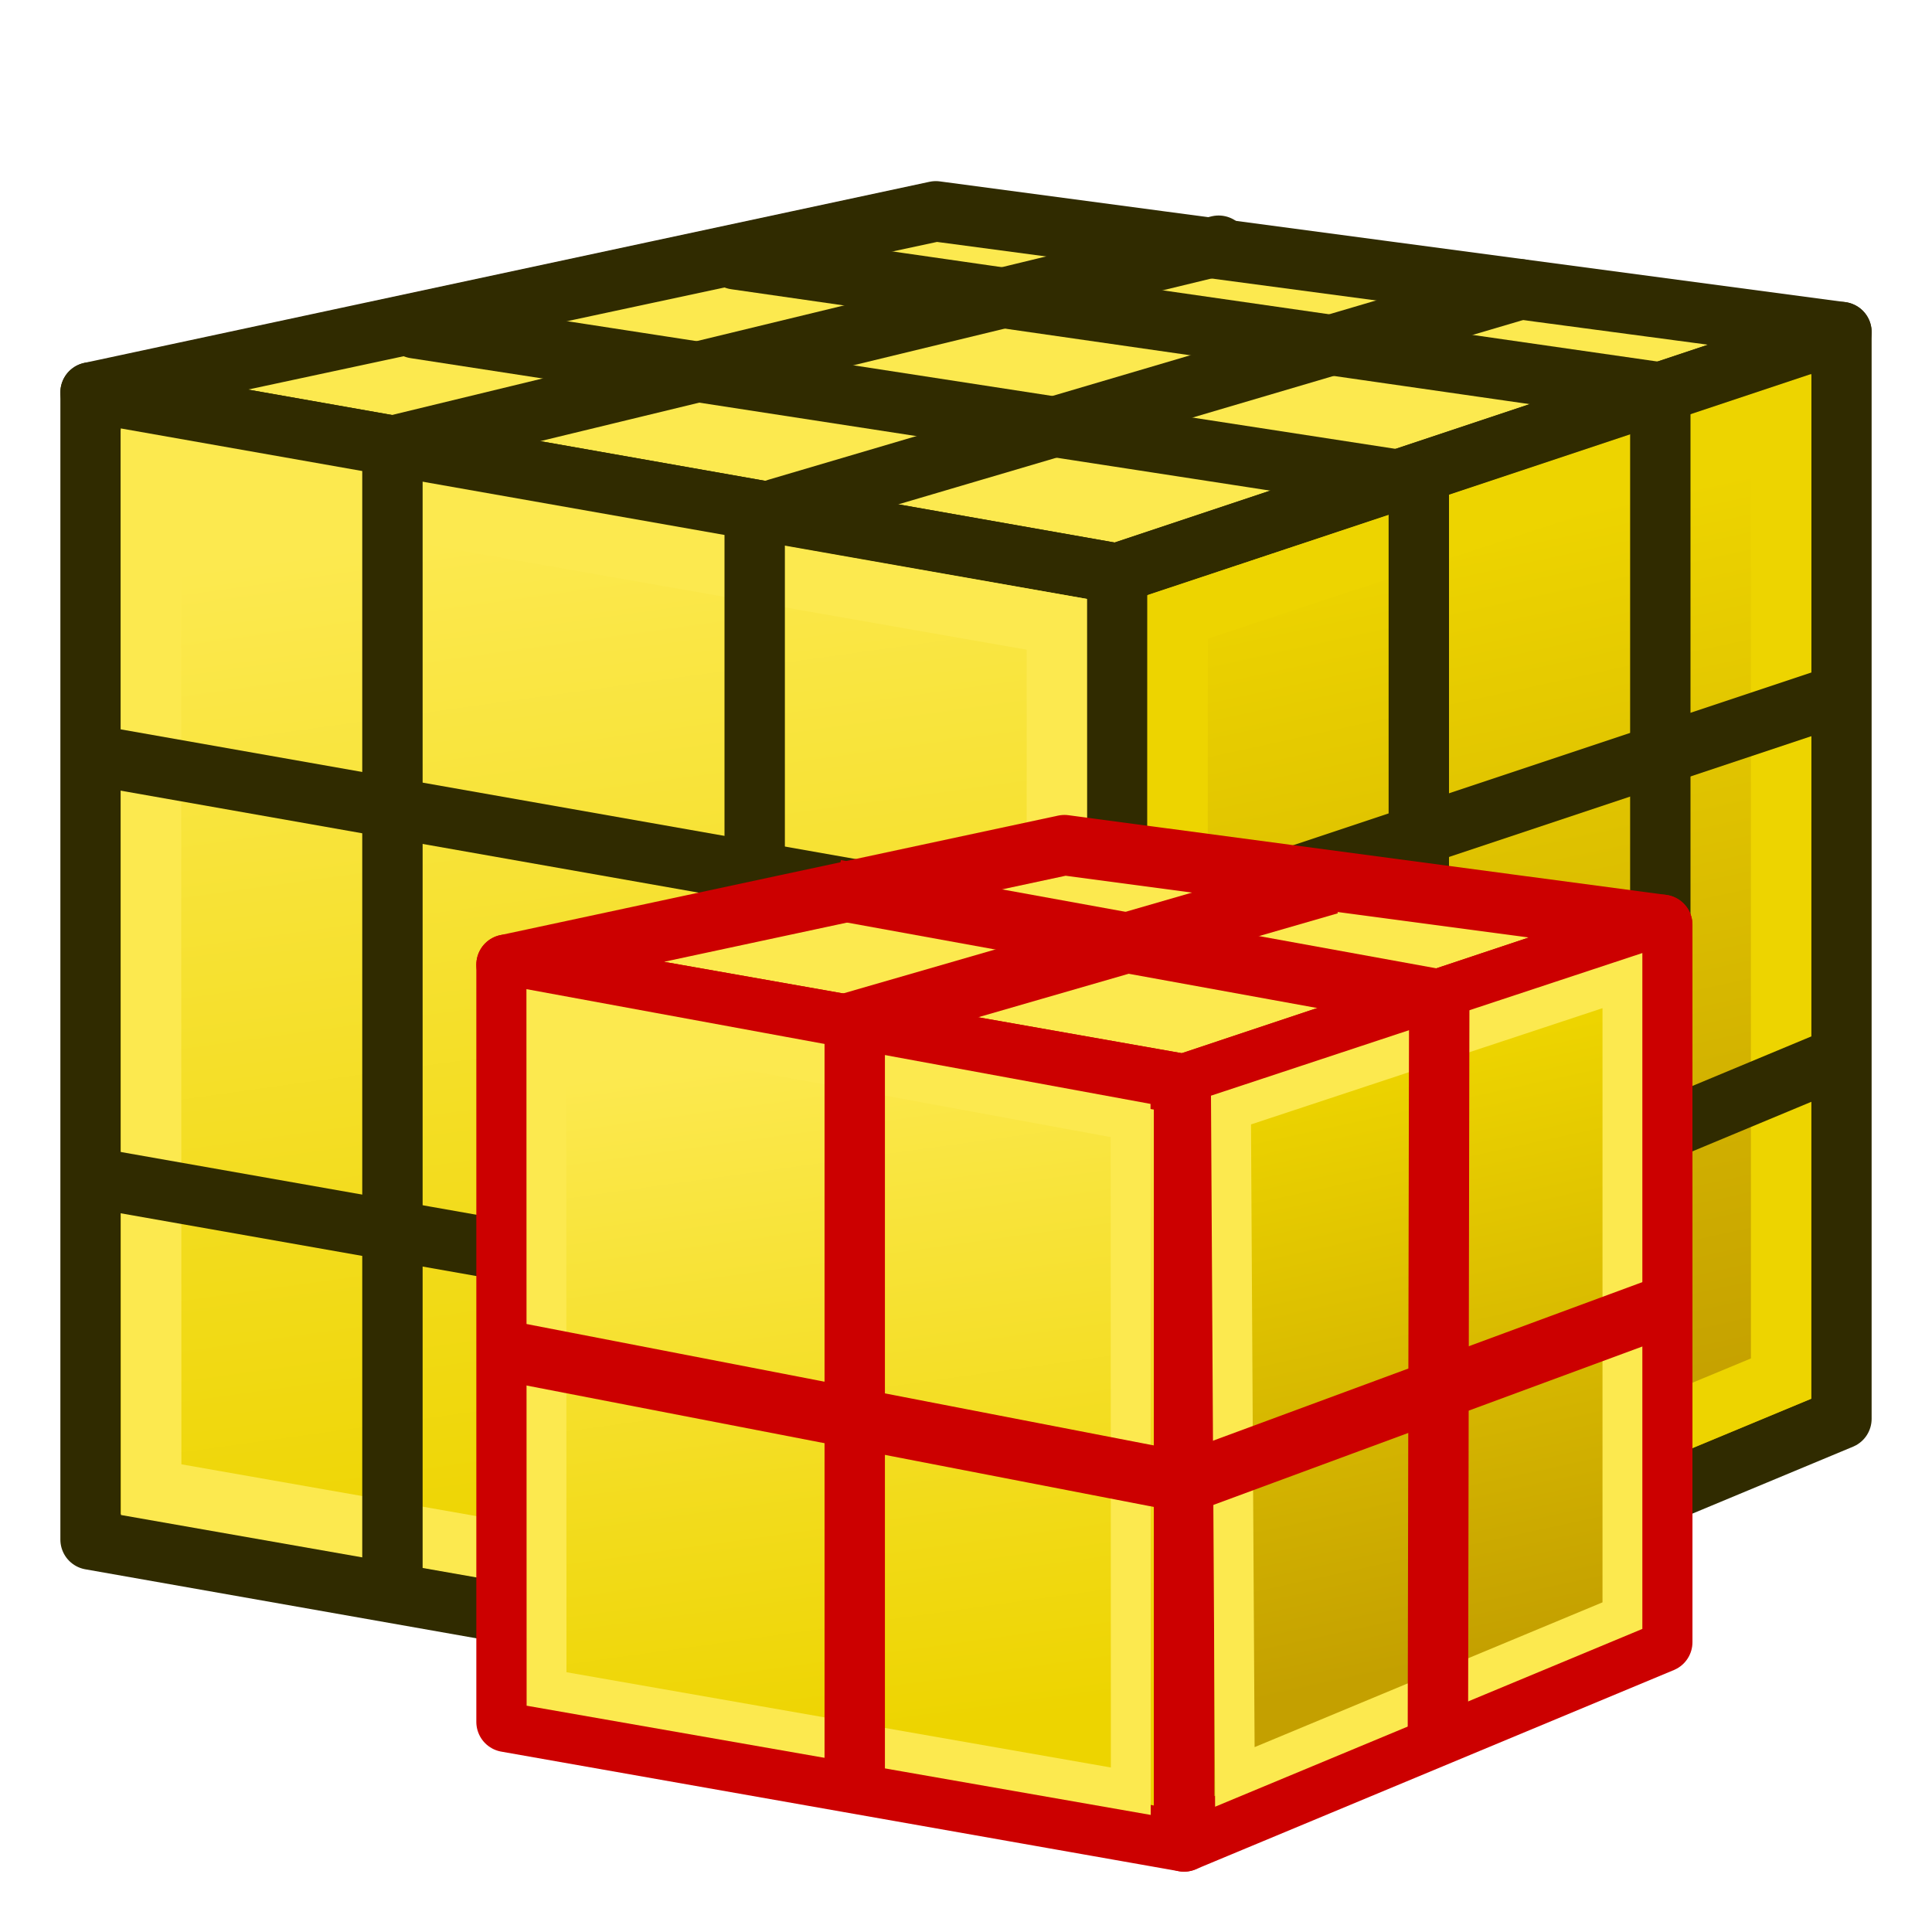
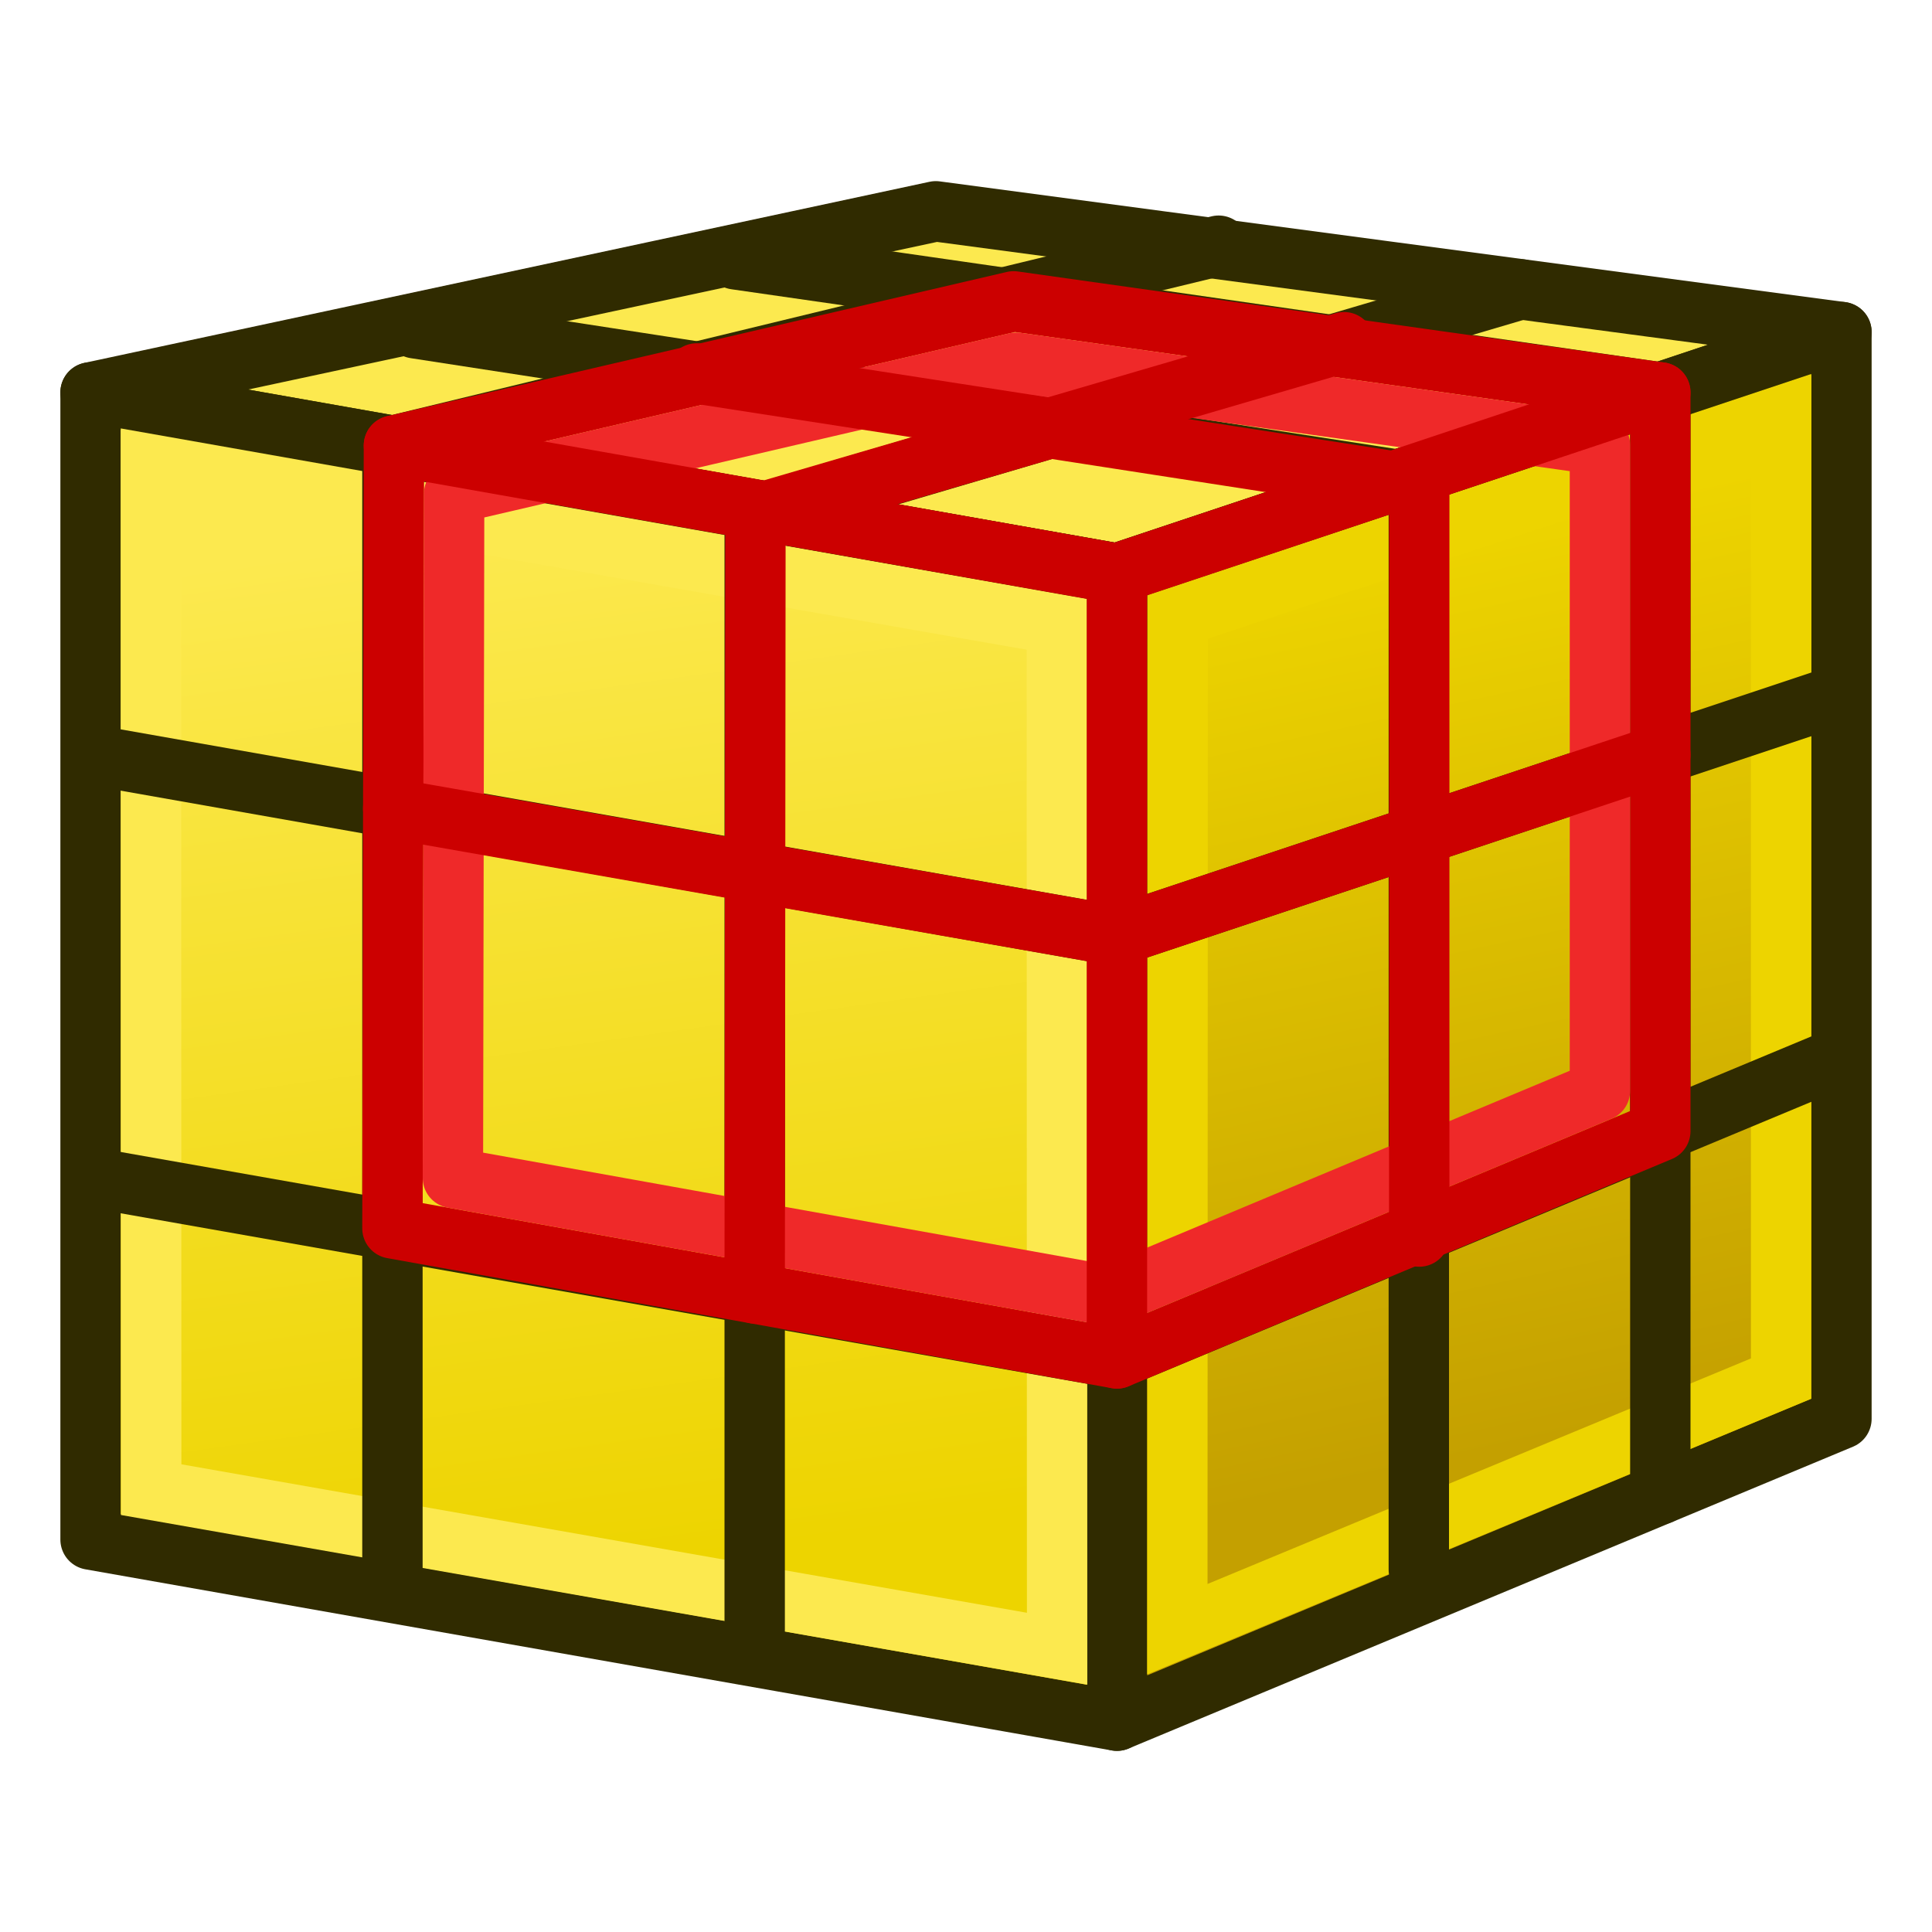
<svg xmlns="http://www.w3.org/2000/svg" xmlns:xlink="http://www.w3.org/1999/xlink" width="64px" height="64px" id="svg2860" version="1.1">
  <defs id="defs2862">
-     <radialGradient xlink:href="#linearGradient3377" id="radialGradient3692" cx="45.883" cy="28.87" fx="45.883" fy="28.87" r="19.467" gradientUnits="userSpaceOnUse" />
-     <radialGradient xlink:href="#linearGradient3377" id="radialGradient3703" gradientUnits="userSpaceOnUse" cx="135.383" cy="97.37" fx="135.383" fy="97.37" r="19.467" gradientTransform="matrix(0.97435,0.2250379,-0.4623105,2.001673,48.48755,-127.9988)" />
-     <linearGradient id="linearGradient3377">
-       <stop id="stop3379" offset="0" style="stop-color:#faff2b;stop-opacity:1" />
-       <stop id="stop3381" offset="1" style="stop-color:#ffaa00;stop-opacity:1" />
-     </linearGradient>
-     <radialGradient xlink:href="#linearGradient3377" id="radialGradient3705" gradientUnits="userSpaceOnUse" cx="148.883" cy="81.87" fx="148.883" fy="81.87" r="19.467" gradientTransform="matrix(1.385259,-0.05136783,0.03705629,0.9993132,-60.3924,7.704044)" />
    <linearGradient gradientTransform="translate(0,-4)" xlink:href="#linearGradient3767" id="linearGradient3773" x1="22.117" y1="55.718" x2="17.329" y2="21.311" gradientUnits="userSpaceOnUse" />
    <linearGradient id="linearGradient3767">
      <stop style="stop-color:#edd400;stop-opacity:1" offset="0" id="stop3769" />
      <stop style="stop-color:#fce94f;stop-opacity:1" offset="1" id="stop3771" />
    </linearGradient>
    <linearGradient gradientTransform="translate(0,-4)" xlink:href="#linearGradient3777" id="linearGradient3783" x1="53.897" y1="51.18" x2="47.502" y2="21.837" gradientUnits="userSpaceOnUse" />
    <linearGradient id="linearGradient3777">
      <stop style="stop-color:#c4a000;stop-opacity:1" offset="0" id="stop3779" />
      <stop style="stop-color:#edd400;stop-opacity:1" offset="1" id="stop3781" />
    </linearGradient>
-     <linearGradient id="linearGradient4387">
-       <stop id="stop4389" offset="0" style="stop-color:#71b2f8;stop-opacity:1" />
-       <stop id="stop4391" offset="1" style="stop-color:#002795;stop-opacity:1" />
-     </linearGradient>
-     <radialGradient gradientTransform="translate(-0.2344322,0.234432)" gradientUnits="userSpaceOnUse" r="19.467" fy="28.87" fx="45.883" cy="28.87" cx="45.883" id="radialGradient3692-2" xlink:href="#linearGradient3377" />
-     <radialGradient gradientTransform="matrix(0.5271106,1.815887,-1.453484,0.4219133,203.234,-187.6583)" r="19.467" fy="93.557" fx="131.482" cy="93.557" cx="131.482" gradientUnits="userSpaceOnUse" id="radialGradient3703-5" xlink:href="#linearGradient4387" />
-     <radialGradient gradientTransform="matrix(1.296603,0.1771123,-0.1409286,1.031709,-32.68993,-29.10927)" r="19.467" fy="83.989" fx="147.057" cy="83.989" cx="147.057" gradientUnits="userSpaceOnUse" id="radialGradient3705-3" xlink:href="#linearGradient4387" />
-     <radialGradient gradientTransform="translate(-0.2344322,0.234432)" gradientUnits="userSpaceOnUse" r="19.467" fy="28.87" fx="45.883" cy="28.87" cx="45.883" id="radialGradient3692-5" xlink:href="#linearGradient3377" />
-     <linearGradient gradientUnits="userSpaceOnUse" y2="21.311" x2="17.329" y1="55.718" x1="22.117" id="linearGradient3773-2" xlink:href="#linearGradient3767-4" gradientTransform="matrix(0.6600987,0,0,0.6600987,6.666795,21.16835)" />
-     <linearGradient id="linearGradient3767-4">
-       <stop id="stop3769-8" offset="0" style="stop-color:#edd400;stop-opacity:1" />
-       <stop id="stop3771-5" offset="1" style="stop-color:#fce94f;stop-opacity:1" />
-     </linearGradient>
-     <linearGradient gradientUnits="userSpaceOnUse" y2="21.837" x2="47.502" y1="51.18" x1="53.897" id="linearGradient3783-2" xlink:href="#linearGradient3777-0" gradientTransform="matrix(0.6600987,0,0,0.6600987,14.79852,20.73445)" />
-     <linearGradient id="linearGradient3777-0">
-       <stop id="stop3779-2" offset="0" style="stop-color:#c4a000;stop-opacity:1" />
-       <stop id="stop3781-4" offset="1" style="stop-color:#edd400;stop-opacity:1" />
-     </linearGradient>
-     <linearGradient xlink:href="#linearGradient3767-4" id="linearGradient913" gradientUnits="userSpaceOnUse" gradientTransform="matrix(0.6600987,0,0,0.6600987,14.79852,20.73445)" x1="22.117" y1="55.718" x2="17.329" y2="21.311" />
  </defs>
  <g id="layer1">
    <path style="fill:none;stroke:#000000;stroke-width:1px;stroke-linecap:butt;stroke-linejoin:miter;stroke-opacity:1" d="m 55.818,23.636 c 0.242,0 0.242,0 0,0 z" id="path2422" />
    <path style="fill:#fce94f;stroke:#302b00;stroke-width:2;stroke-linecap:butt;stroke-linejoin:round;stroke-opacity:1" d="M 3,13 37,19 61,11 31,7 z" id="path2993" />
    <path style="fill:url(#linearGradient3783);fill-opacity:1;stroke:#302b00;stroke-width:2;stroke-linecap:butt;stroke-linejoin:round;stroke-opacity:1;stroke-miterlimit:4;stroke-dasharray:none" d="M 61,11 61,47 37,57 37,19 z" id="path2995" />
    <path id="path3825" d="M 3,13 37,19 37,57 3,51 z" style="fill:url(#linearGradient3773);fill-opacity:1;fill-rule:evenodd;stroke:#302b00;stroke-width:2;stroke-linecap:butt;stroke-linejoin:round;stroke-miterlimit:4;stroke-opacity:1;stroke-dasharray:none;stroke-dashoffset:0;marker:none;visibility:visible;display:inline;overflow:visible;enable-background:accumulate" />
    <path style="fill:none;stroke:#fce94f;stroke-width:2;stroke-linecap:butt;stroke-linejoin:miter;stroke-opacity:1" d="m 5,15.428 0.009,33.919 30.009,5.269 -0.009,-33.934 z" id="path3765" />
    <path style="fill:none;stroke:#edd400;stroke-width:2;stroke-linecap:butt;stroke-linejoin:miter;stroke-opacity:1" d="m 39.012,20.434 -0.012,33.535 20.001,-8.301 3.6e-4,-31.867 z" id="path3775" />
    <path style="fill:none;stroke:#302b00;stroke-width:2;stroke-linecap:round;stroke-linejoin:miter;stroke-opacity:1" d="M 25,54 25,17" id="path3051" />
    <path style="fill:none;stroke:#302b00;stroke-width:2;stroke-linecap:round;stroke-linejoin:miter;stroke-opacity:1" d="M 13,52 13,15" id="path3051-3" />
    <path style="fill:none;stroke:#302b00;stroke-width:2;stroke-linecap:round;stroke-linejoin:miter;stroke-opacity:1" d="M 47,52 47,16" id="path3051-6" />
    <path style="fill:none;stroke:#302b00;stroke-width:2;stroke-linecap:round;stroke-linejoin:miter;stroke-opacity:1" d="M 55,49.5 55,13" id="path3051-7" />
    <path style="fill:none;stroke:#302b00;stroke-width:2;stroke-linecap:round;stroke-linejoin:miter;stroke-opacity:1" d="M 24.364,8.591 55,13" id="path3853" />
    <path style="fill:none;stroke:#302b00;stroke-width:2;stroke-linecap:round;stroke-linejoin:miter;stroke-opacity:1" d="M 13.75,10.875 47,16" id="path3873" />
    <path style="fill:none;stroke:#302b00;stroke-width:2;stroke-linecap:round;stroke-linejoin:miter;stroke-opacity:1" d="M 13.049,14.76 40.369,8.139" id="path3875" />
    <path style="fill:none;stroke:#302b00;stroke-width:2;stroke-linecap:round;stroke-linejoin:miter;stroke-opacity:1" d="M 25.745,16.849 50.365,9.585" id="path3875-3" />
    <path style="fill:none;stroke:#302b00;stroke-width:2;stroke-linecap:butt;stroke-linejoin:miter;stroke-opacity:1" d="m 3,25 34,6" id="path3895" />
    <path style="fill:none;stroke:#302b00;stroke-width:2;stroke-linecap:butt;stroke-linejoin:miter;stroke-opacity:1" d="m 3,39 34,6" id="path3895-5" />
    <path style="fill:none;stroke:#302b00;stroke-width:2;stroke-linecap:butt;stroke-linejoin:miter;stroke-opacity:1" d="M 37,45 61,35" id="path3915" />
    <path style="fill:none;stroke:#302b00;stroke-width:2;stroke-linecap:butt;stroke-linejoin:miter;stroke-opacity:1" d="M 37,31 61,23" id="path3915-6" />
-     <path style="fill:#fce94f;stroke:#cc0000;stroke-width:2;stroke-linecap:butt;stroke-linejoin:round;stroke-miterlimit:4;stroke-dasharray:none;stroke-opacity:1" d="m 16.779,31.956 22.443,3.961 15.842,-5.281 -19.803,-2.64 z" id="path2993-3" />
-     <path style="fill:url(#linearGradient3783-2);fill-opacity:1;stroke:#cc0000;stroke-width:2;stroke-linecap:butt;stroke-linejoin:round;stroke-miterlimit:4;stroke-dasharray:none;stroke-opacity:1" d="M 55.065,30.636 V 54.399 L 39.222,61 V 35.917 Z" id="path2995-3" />
-     <path id="path3825-9" d="m 16.779,31.956 22.443,3.961 v 25.084 L 16.779,57.04 Z" style="display:inline;overflow:visible;visibility:visible;fill:url(#linearGradient913);fill-opacity:1;fill-rule:evenodd;stroke:#cc0000;stroke-width:2;stroke-linecap:butt;stroke-linejoin:round;stroke-miterlimit:4;stroke-dasharray:none;stroke-dashoffset:0;stroke-opacity:1;marker:none;enable-background:accumulate" />
-     <path style="fill:none;stroke:#fce94f;stroke-width:1.32;stroke-linecap:butt;stroke-linejoin:miter;stroke-opacity:1" d="m 18.099,33.559 0.006,22.39 19.354,3.387 -0.006,-22.218 z" id="path3765-2" />
-     <path style="fill:none;stroke:#fce94f;stroke-width:1.32;stroke-linecap:butt;stroke-linejoin:miter;stroke-opacity:1" d="m 40.778,36.772 0.128,22.091 12.839,-5.343 2.38e-4,-21.036 z" id="path3775-7" />
-     <path style="fill:none;stroke:#cc0000;stroke-width:2;stroke-linecap:butt;stroke-linejoin:miter;stroke-miterlimit:4;stroke-dasharray:none;stroke-opacity:1" d="M 44.041,29.293 28.314,33.839 V 59.021" id="path897" />
-     <path style="fill:none;stroke:#cc0000;stroke-width:2;stroke-linecap:butt;stroke-linejoin:miter;stroke-miterlimit:4;stroke-dasharray:none;stroke-opacity:1" d="m 27.677,29.475 20,3.636 -0.045,24.409" id="path899" />
-     <path style="fill:none;stroke:#cc0000;stroke-width:2;stroke-linecap:butt;stroke-linejoin:miter;stroke-miterlimit:4;stroke-dasharray:none;stroke-opacity:1" d="m 16.768,44.748 22.545,4.364 16,-5.909" id="path901" />
+     <path style="fill:none;stroke:#cc0000;stroke-width:2;stroke-linecap:round;stroke-linejoin:round" d="M 37,45 55,37.47 V 13 L 33.578,9.983 13.049,14.76 13,40.692 Z" id="path1" />
+     <path style="fill:none;stroke:#ef2929;stroke-width:2;stroke-linecap:round;stroke-linejoin:round" d="M 33.666,12.014 53,14.738 v 21.398 l -16.229,6.791 -21.768,-3.908 0.041,-22.672 z" id="path7" />
+     <path style="fill:none;stroke:#cc0000;stroke-width:2;stroke-linecap:round;stroke-linejoin:round" d="M 13.049,14.76 37,19 55,13" id="path2" />
+     <path style="fill:none;stroke:#cc0000;stroke-width:2;stroke-linecap:round;stroke-linejoin:round" d="M 37,19 V 45" id="path3" />
+     <path style="fill:none;stroke:#cc0000;stroke-width:2;stroke-linecap:round;stroke-linejoin:round" d="M 25,42.846 25.025,17.036 44.523,11.336" id="path4" />
+     <path style="fill:none;stroke:#cc0000;stroke-width:2;stroke-linecap:round;stroke-linejoin:round" d="m 23.08,12.371 23.934,3.707 v 24.884" id="path5" />
+     <path style="fill:none;stroke:#cc0000;stroke-width:2;stroke-linecap:round;stroke-linejoin:round" d="M 13.025,26.79 37,31 55,25.001" id="path6" />
  </g>
</svg>
